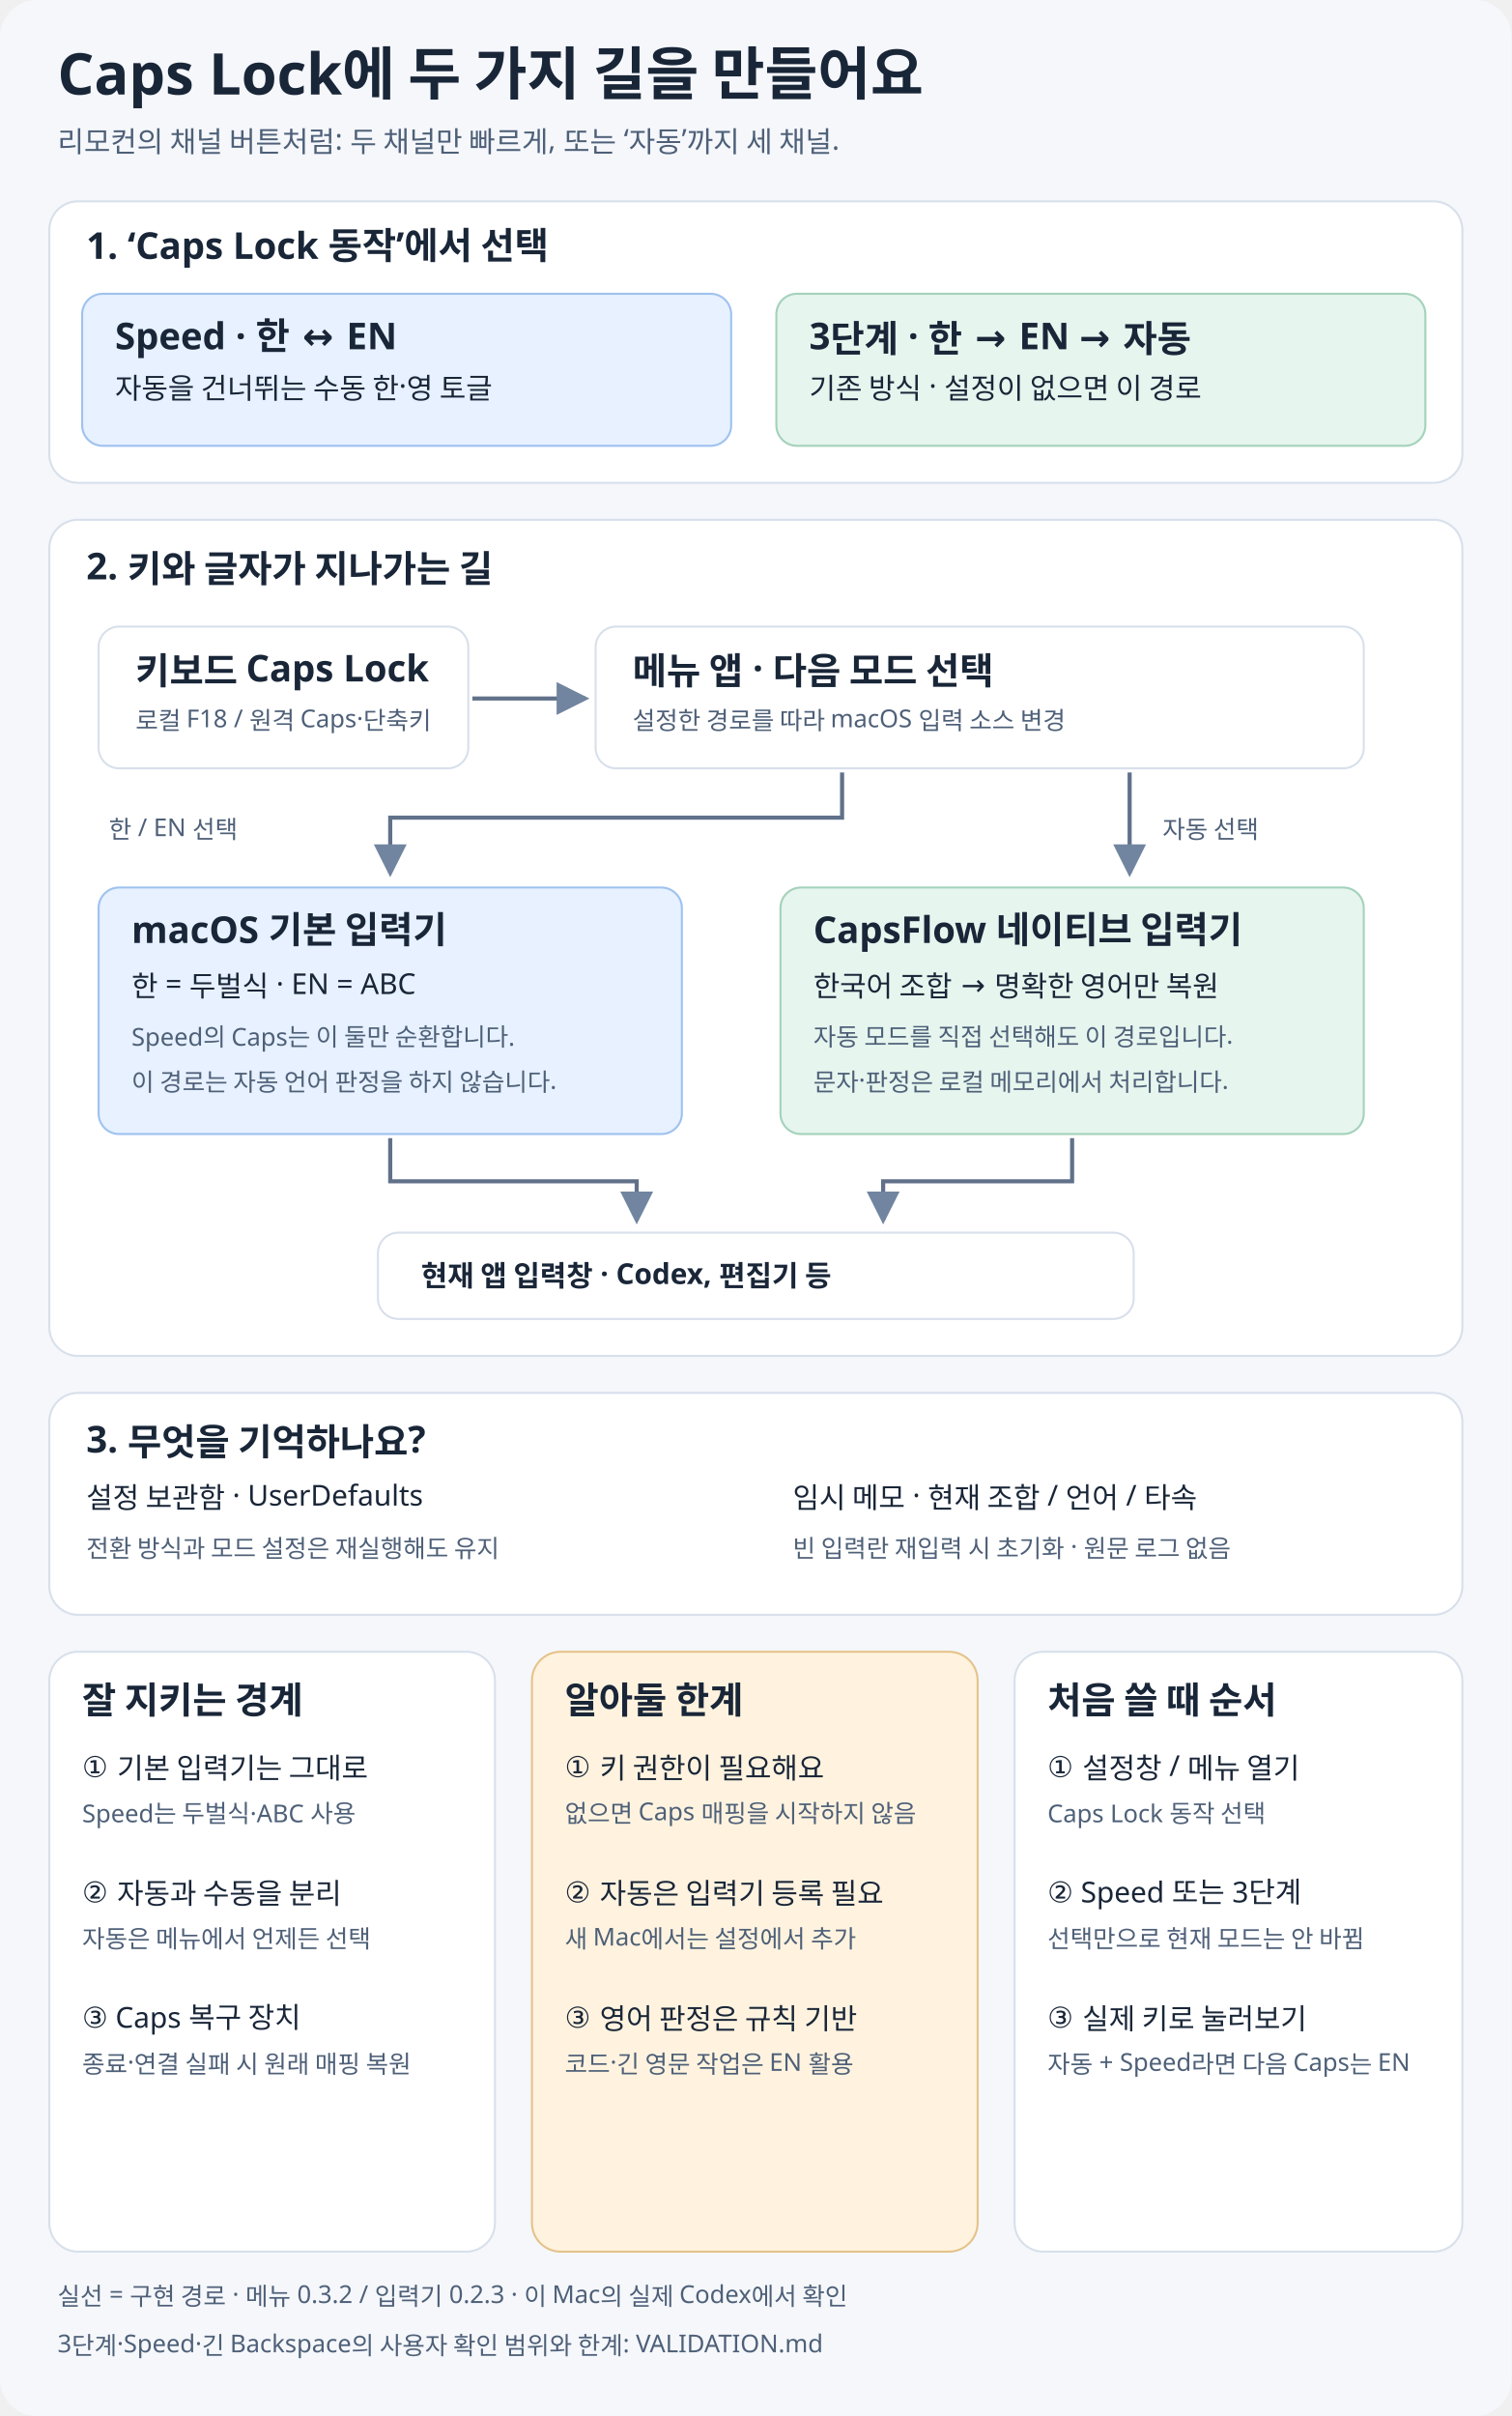
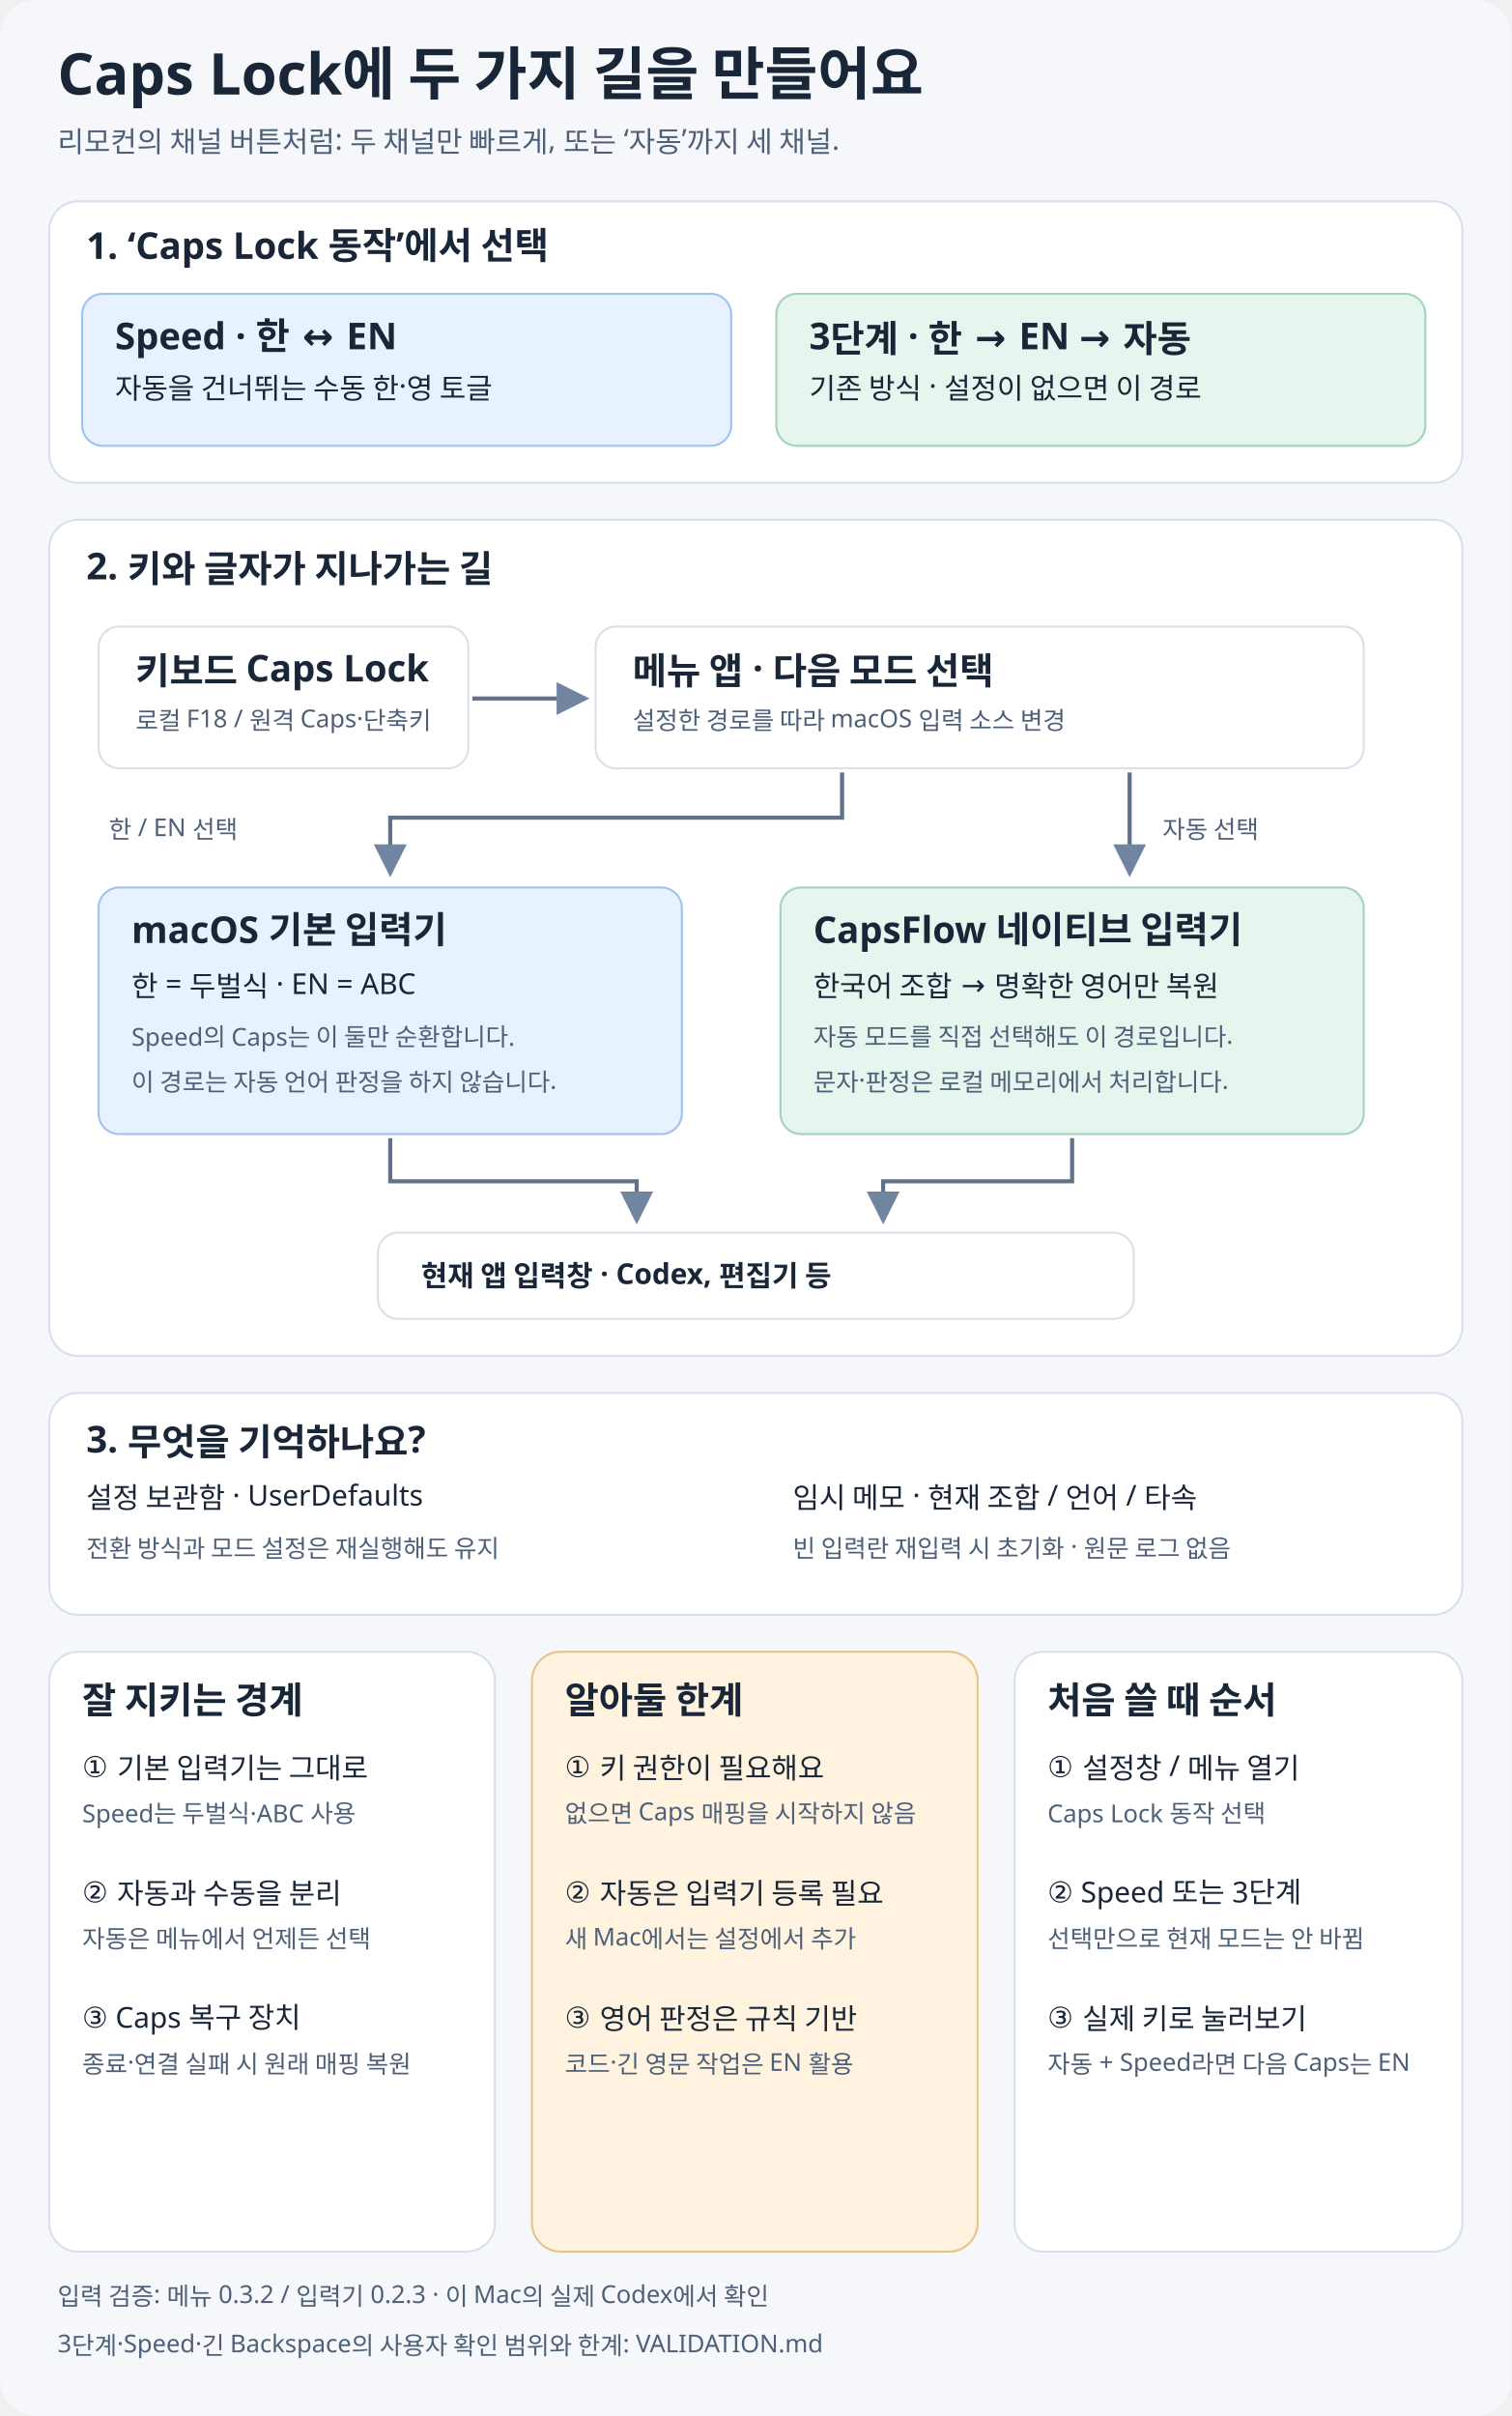
<svg xmlns="http://www.w3.org/2000/svg" width="736" height="1176" viewBox="0 0 736 1176" role="img" aria-labelledby="cf-title cf-desc">
  <style>
    text{font-family:"Apple SD Gothic Neo","Malgun Gothic",system-ui,sans-serif;fill:#192638;font-size:14px} .bg{fill:#f5f7fb}.card{fill:#fff;stroke:#d8e0eb}.muted{fill:#4e6078}.title{font-size:28px;font-weight:750}.h{font-size:18px;font-weight:700}.small{font-size:12px}.speed{fill:#e7f1ff;stroke:#9fc2ef}.auto{fill:#e6f5ee;stroke:#a4d2bb}.warn{fill:#fff3df;stroke:#e5c38b}.line{fill:none;stroke:#61718a;stroke-width:2;marker-end:url(#cf-arrow)}.rule{stroke:#d8e0eb}.bold{font-weight:700}
    @media(prefers-color-scheme:dark){text{fill:#e7edf8}.bg{fill:#101821}.card{fill:#182330;stroke:#3b4c62}.muted{fill:#b2c2d8}.speed{fill:#142f4b;stroke:#497daf}.auto{fill:#15382c;stroke:#4d866d}.warn{fill:#3d2b15;stroke:#9e7741}.line{stroke:#a4b7d1}.rule{stroke:#3b4c62}}
  </style>
  <defs>
    <marker id="cf-arrow" markerWidth="8" markerHeight="8" refX="7" refY="4" orient="auto">
      <path d="M0 0 L8 4 L0 8" fill="#7185a0" />
    </marker>
  </defs>
  <rect class="bg" width="736" height="1176" rx="18" />
  <text class="title" x="28" y="46">Caps Lock에 두 가지 길을 만들어요</text>
  <text class="muted" x="28" y="74">리모컨의 채널 버튼처럼: 두 채널만 빠르게, 또는 ‘자동’까지 세 채널.</text>
  <rect class="card" x="24" y="98" width="688" height="137" rx="14" />
  <text class="h" x="42" y="126">1. ‘Caps Lock 동작’에서 선택</text>
  <rect class="speed" x="40" y="143" width="316" height="74" rx="10" />
  <text class="h" x="56" y="170">Speed · 한 ↔ EN</text>
  <text x="56" y="194">자동을 건너뛰는 수동 한·영 토글</text>
  <rect class="auto" x="378" y="143" width="316" height="74" rx="10" />
  <text class="h" x="394" y="170">3단계 · 한 → EN → 자동</text>
  <text x="394" y="194">기존 방식 · 설정이 없으면 이 경로</text>
  <rect class="card" x="24" y="253" width="688" height="407" rx="14" />
  <text class="h" x="42" y="282">2. 키와 글자가 지나가는 길</text>
  <rect class="card" x="48" y="305" width="180" height="69" rx="10" />
  <text class="h" x="66" y="333">키보드 Caps Lock</text>
  <text class="muted small" x="66" y="355">로컬 F18 / 원격 Caps·단축키</text>
  <path class="line" d="M230 340 H285" />
  <rect class="card" x="290" y="305" width="374" height="69" rx="10" />
  <text class="h" x="308" y="333">메뉴 앱 · 다음 모드 선택</text>
  <text class="muted small" x="308" y="355">설정한 경로를 따라 macOS 입력 소스 변경</text>
  <path class="line" d="M410 376 V398 H190 V425" />
  <path class="line" d="M550 376 V425" />
  <text class="small muted" x="53" y="408">한 / EN 선택</text>
  <text class="small muted" x="566" y="408">자동 선택</text>
  <rect class="speed" x="48" y="432" width="284" height="120" rx="10" />
  <text class="h" x="64" y="459">macOS 기본 입력기</text>
  <text x="64" y="485">한 = 두벌식 · EN = ABC</text>
  <text class="small muted" x="64" y="509">Speed의 Caps는 이 둘만 순환합니다.</text>
  <text class="small muted" x="64" y="531">이 경로는 자동 언어 판정을 하지 않습니다.</text>
  <rect class="auto" x="380" y="432" width="284" height="120" rx="10" />
  <text class="h" x="396" y="459">CapsFlow 네이티브 입력기</text>
  <text x="396" y="485">한국어 조합 → 명확한 영어만 복원</text>
  <text class="small muted" x="396" y="509">자동 모드를 직접 선택해도 이 경로입니다.</text>
  <text class="small muted" x="396" y="531">문자·판정은 로컬 메모리에서 처리합니다.</text>
  <path class="line" d="M190 554 V575 H310 V594" />
  <path class="line" d="M522 554 V575 H430 V594" />
  <rect class="card" x="184" y="600" width="368" height="42" rx="10" />
  <text class="bold" x="205" y="626">현재 앱 입력창 · Codex, 편집기 등</text>
  <rect class="card" x="24" y="678" width="688" height="108" rx="14" />
  <text class="h" x="42" y="707">3. 무엇을 기억하나요?</text>
  <text x="42" y="734">설정 보관함 · UserDefaults</text>
  <text class="small muted" x="42" y="758">전환 방식과 모드 설정은 재실행해도 유지</text>
  <text x="386" y="734">임시 메모 · 현재 조합 / 언어 / 타속</text>
  <text class="small muted" x="386" y="758">빈 입력란 재입력 시 초기화 · 원문 로그 없음</text>
  <rect class="card" x="24" y="804" width="217" height="292" rx="14" />
  <text class="h" x="40" y="834">잘 지키는 경계</text>
  <text x="40" y="865">
    <tspan x="40">① 기본 입력기는 그대로</tspan>
    <tspan x="40" dy="22" class="muted small">Speed는 두벌식·ABC 사용</tspan>
    <tspan x="40" dy="39">② 자동과 수동을 분리</tspan>
    <tspan x="40" dy="22" class="muted small">자동은 메뉴에서 언제든 선택</tspan>
    <tspan x="40" dy="39">③ Caps 복구 장치</tspan>
    <tspan x="40" dy="22" class="muted small">종료·연결 실패 시 원래 매핑 복원</tspan>
  </text>
  <rect class="warn" x="259" y="804" width="217" height="292" rx="14" />
  <text class="h" x="275" y="834">알아둘 한계</text>
  <text x="275" y="865">
    <tspan x="275">① 키 권한이 필요해요</tspan>
    <tspan x="275" dy="22" class="muted small">없으면 Caps 매핑을 시작하지 않음</tspan>
    <tspan x="275" dy="39">② 자동은 입력기 등록 필요</tspan>
    <tspan x="275" dy="22" class="muted small">새 Mac에서는 설정에서 추가</tspan>
    <tspan x="275" dy="39">③ 영어 판정은 규칙 기반</tspan>
    <tspan x="275" dy="22" class="muted small">코드·긴 영문 작업은 EN 활용</tspan>
  </text>
  <rect class="card" x="494" y="804" width="218" height="292" rx="14" />
  <text class="h" x="510" y="834">처음 쓸 때 순서</text>
  <text x="510" y="865">
    <tspan x="510">① 설정창 / 메뉴 열기</tspan>
    <tspan x="510" dy="22" class="muted small">Caps Lock 동작 선택</tspan>
    <tspan x="510" dy="39">② Speed 또는 3단계</tspan>
    <tspan x="510" dy="22" class="muted small">선택만으로 현재 모드는 안 바뀜</tspan>
    <tspan x="510" dy="39">③ 실제 키로 눌러보기</tspan>
    <tspan x="510" dy="22" class="muted small">자동 + Speed라면 다음 Caps는 EN</tspan>
  </text>
-   <text class="small muted" x="28" y="1122">실선 = 구현 경로 · 메뉴 0.3.2 / 입력기 0.2.3 · 이 Mac의 실제 Codex에서 확인</text>
+   <text class="small muted" x="28" y="1122">입력 검증: 메뉴 0.3.2 / 입력기 0.2.3 · 이 Mac의 실제 Codex에서 확인</text>
  <text class="small muted" x="28" y="1145">3단계·Speed·긴 Backspace의 사용자 확인 범위와 한계: VALIDATION.md</text>
</svg>
